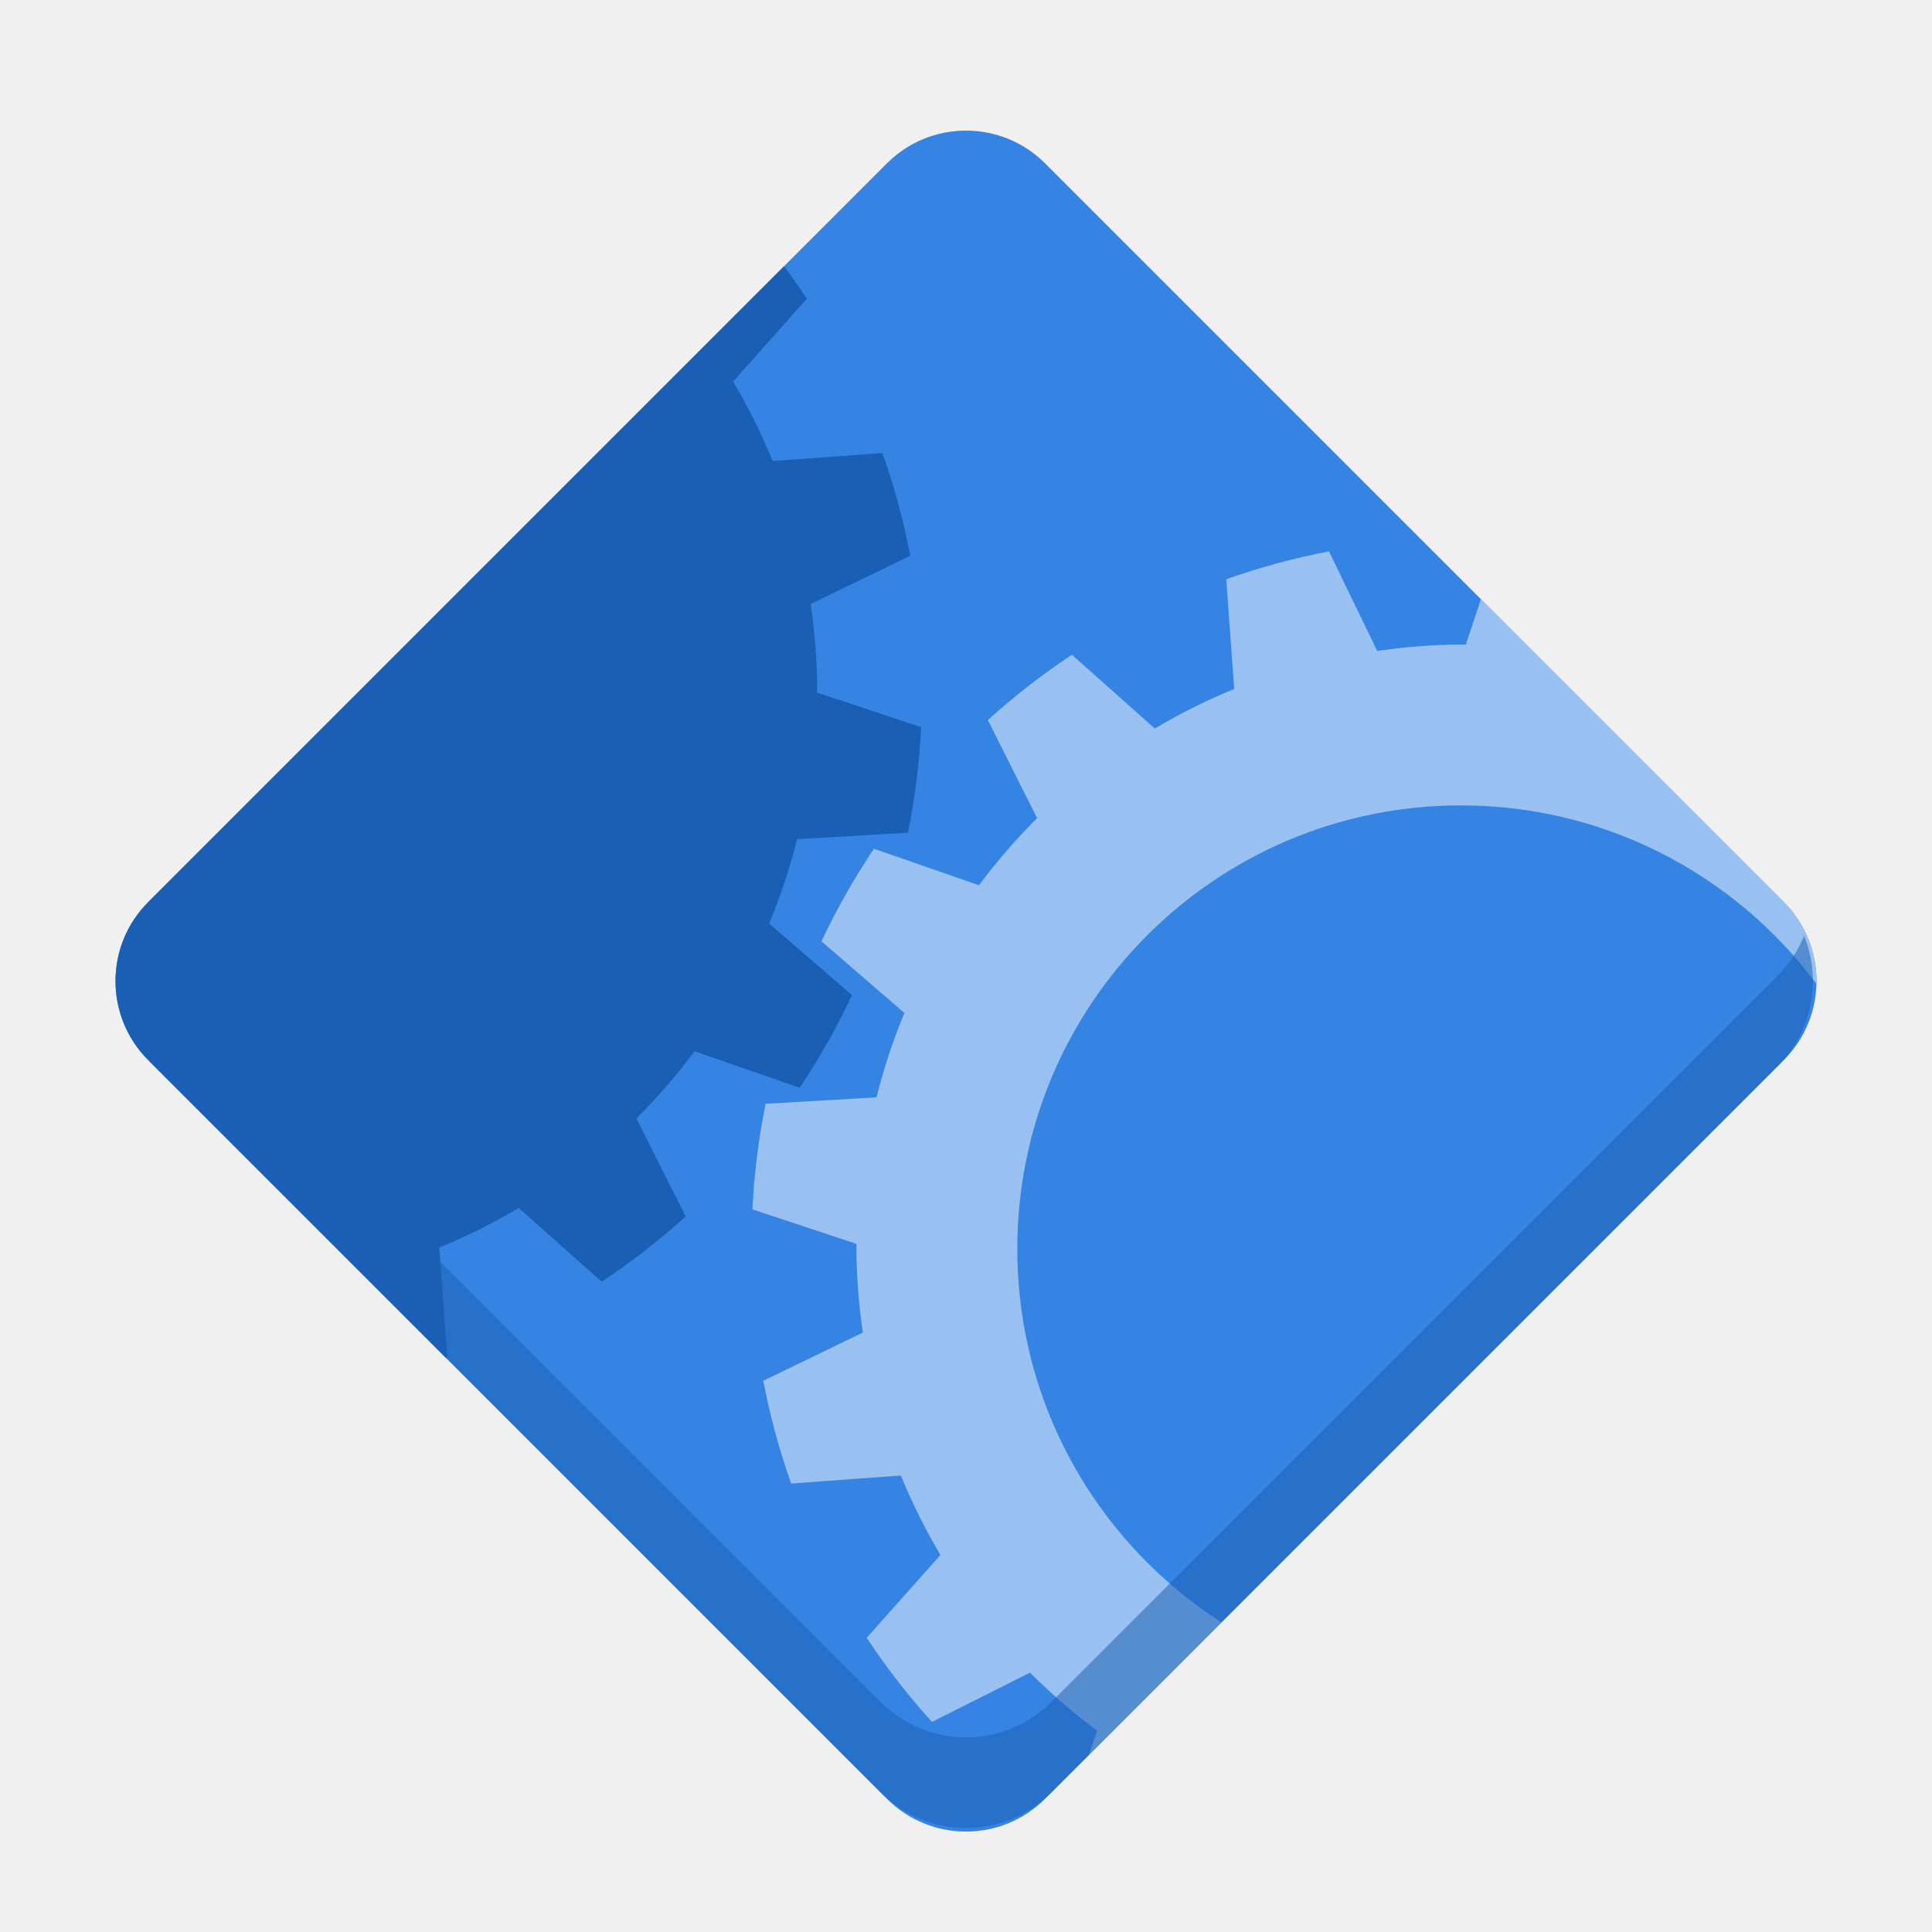
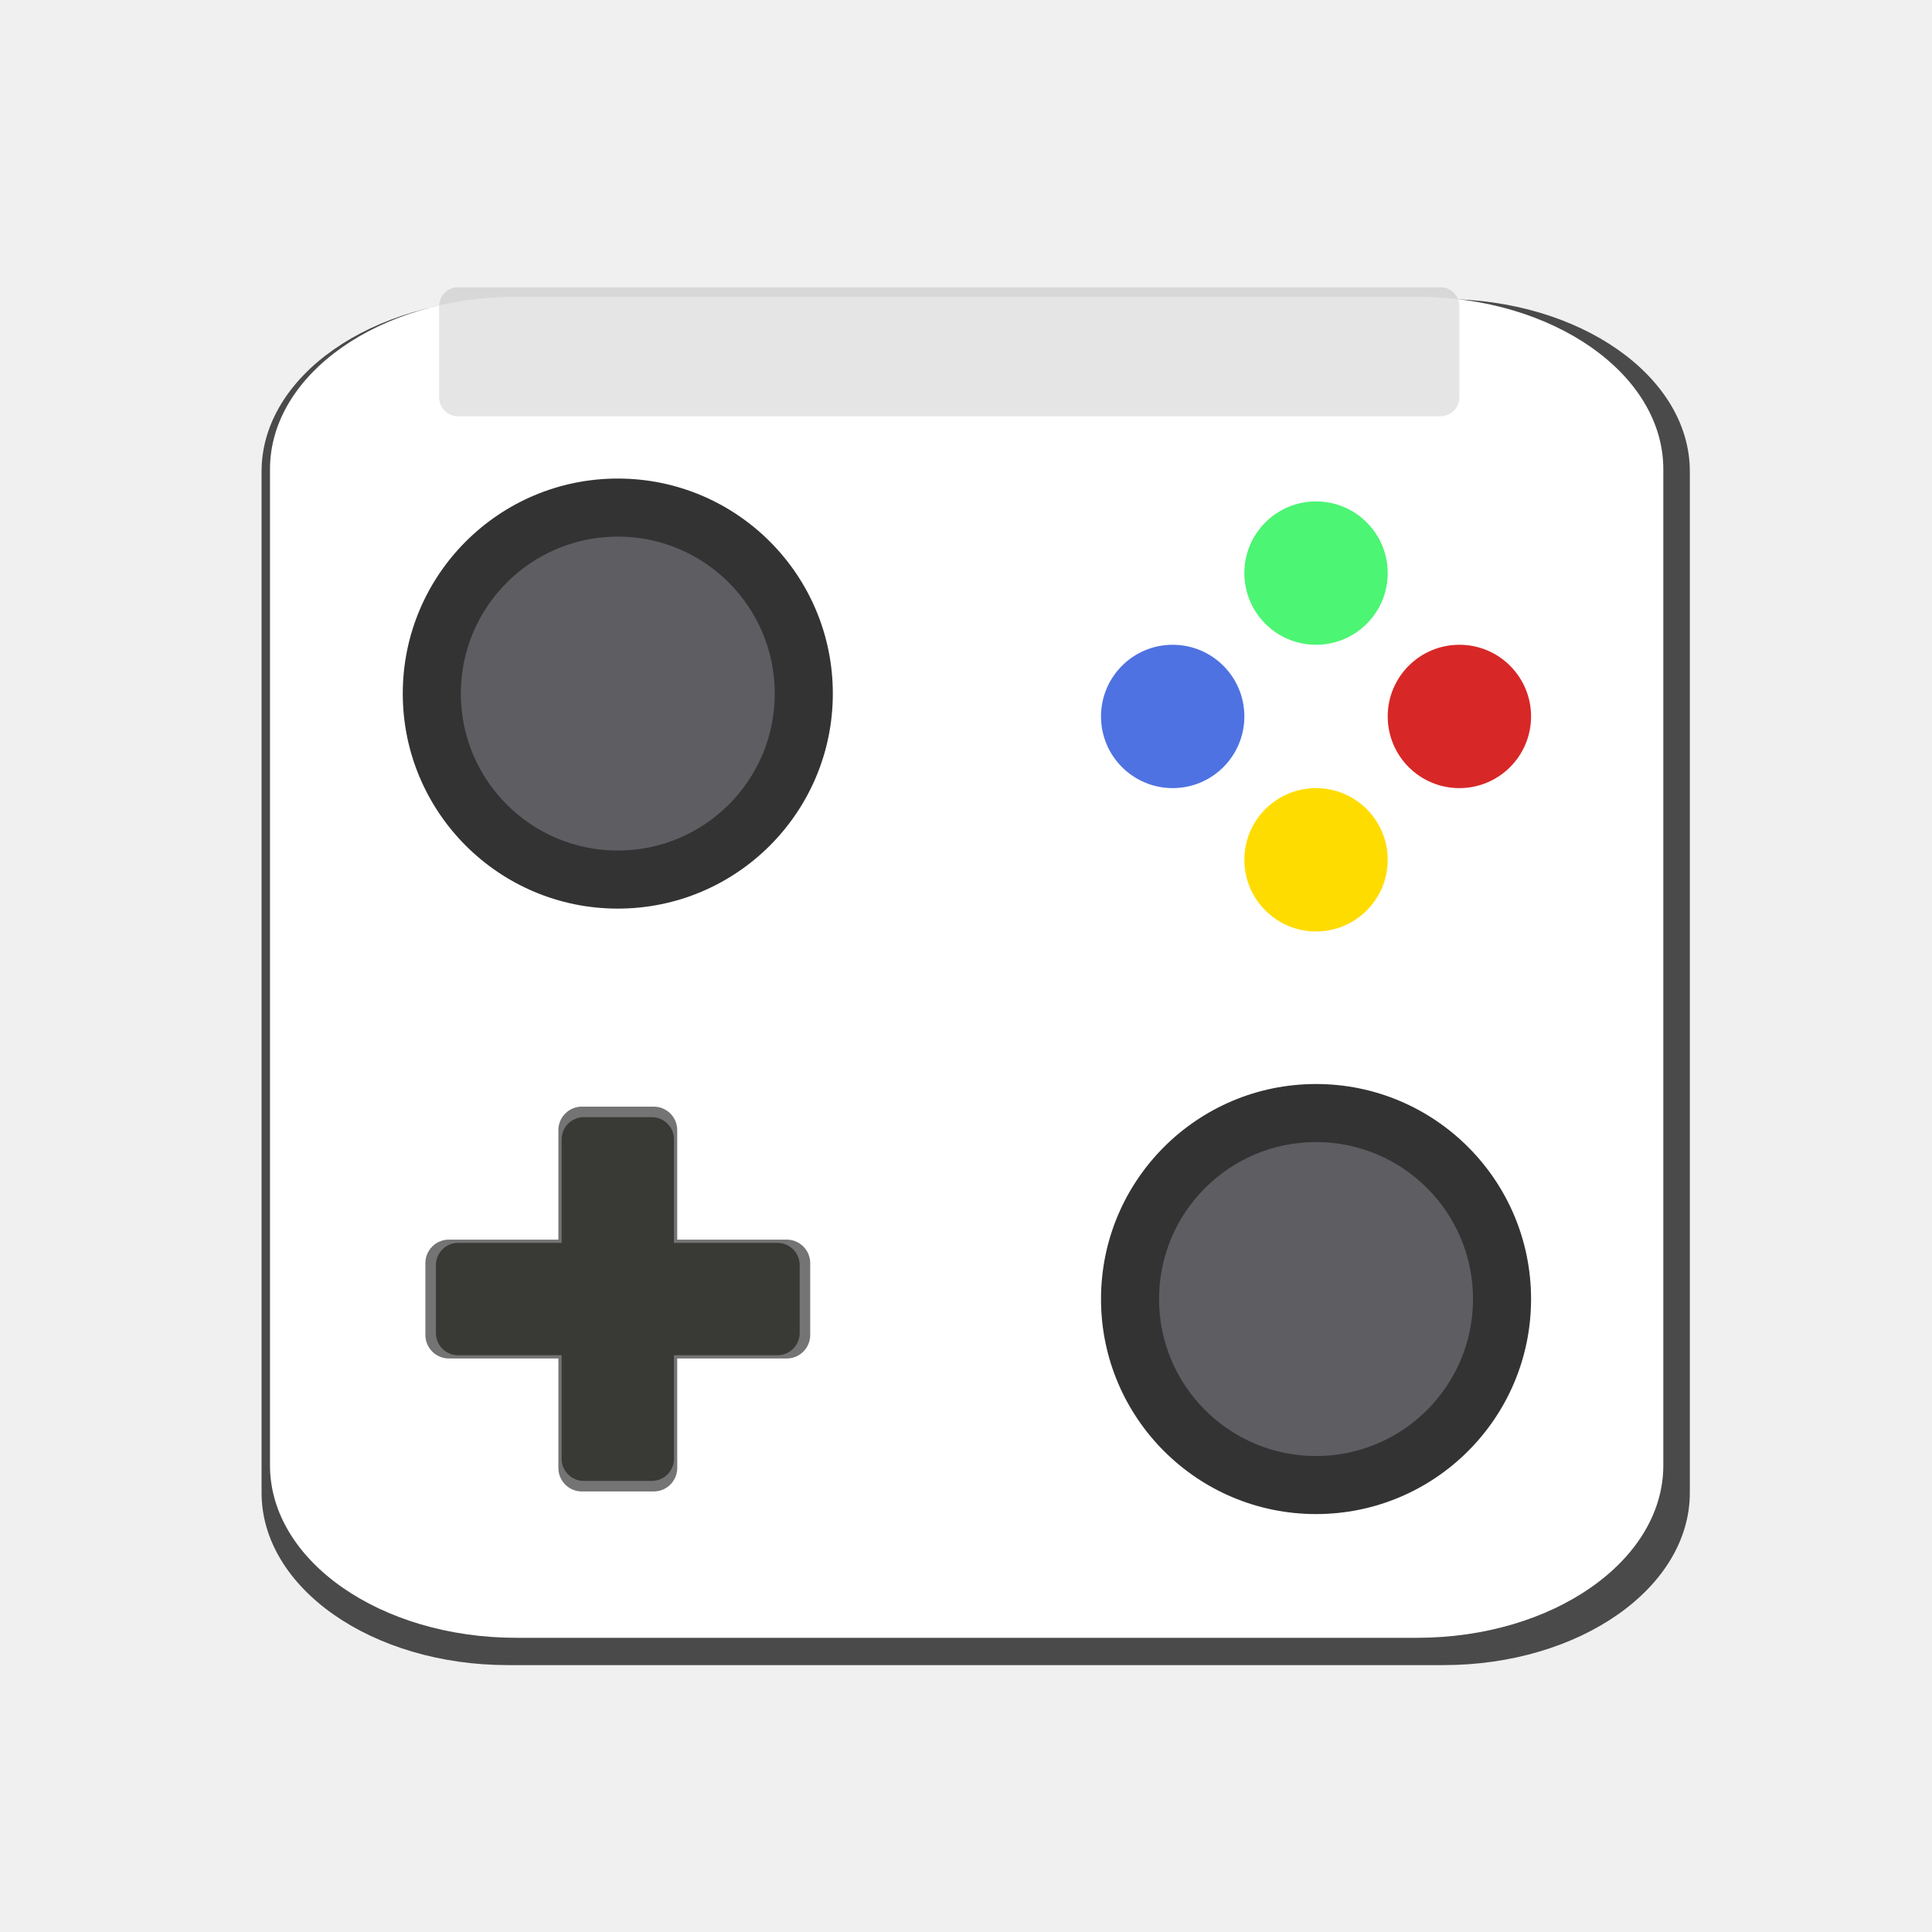
- <svg xmlns="http://www.w3.org/2000/svg" width="33.75mm" height="33.75mm" viewBox="0 0 33.75 33.75" version="1.1" id="svg974">
-   <defs id="defs968">
-     <clipPath clipPathUnits="userSpaceOnUse" id="clipPath18689">
-       <rect clip-path="none" transform="rotate(45)" ry="32" rx="32" y="123.999" x="486.037" height="362.943" width="362.943" id="rect18691" style="display:inline;opacity:1;vector-effect:none;fill:#4a86cf;fill-opacity:1;stroke:none;stroke-width:26.067;stroke-linecap:butt;stroke-linejoin:miter;stroke-miterlimit:4;stroke-dasharray:none;stroke-dashoffset:0;stroke-opacity:1;marker:none;marker-start:none;marker-mid:none;marker-end:none;paint-order:normal;enable-background:new" />
-     </clipPath>
-     <clipPath clipPathUnits="userSpaceOnUse" id="clipPath18689-3">
-       <rect clip-path="none" transform="rotate(45)" ry="32" rx="32" y="123.999" x="486.037" height="362.943" width="362.943" id="rect18691-6" style="display:inline;opacity:1;vector-effect:none;fill:#4a86cf;fill-opacity:1;stroke:none;stroke-width:26.067;stroke-linecap:butt;stroke-linejoin:miter;stroke-miterlimit:4;stroke-dasharray:none;stroke-dashoffset:0;stroke-opacity:1;marker:none;marker-start:none;marker-mid:none;marker-end:none;paint-order:normal;enable-background:new" />
-     </clipPath>
-   </defs>
-   <g id="layer1" transform="translate(-61.81982,-103.944)">
-     <g transform="matrix(0.2636723,0,0,0.2636723,61.81982,-529.397)" style="display:inline;stroke-width:0.25;enable-background:new" id="g1836">
-       <g transform="matrix(0.25,0,0,0.25,0,2295)" id="g18818" style="stroke-width:0.25">
-         <g style="stroke-width:0.27" transform="matrix(0.9260519,0,0,0.9260519,18.93073,50.87633)" id="g18590">
-           <g style="stroke-width:0.27" id="g18681" clip-path="url(#clipPath18689-3)">
-             <rect style="opacity:1;vector-effect:none;fill:#3584e4;fill-opacity:1;stroke:none;stroke-width:8.221;stroke-linecap:butt;stroke-linejoin:miter;stroke-miterlimit:4;stroke-dasharray:none;stroke-dashoffset:0;stroke-opacity:1;marker:none;marker-start:none;marker-mid:none;marker-end:none;paint-order:normal" id="rect18571" width="424" height="424" x="458.337" y="90.642" rx="10.092" ry="10.092" transform="matrix(0.6052817,0.6052817,-0.6052817,0.6052817,33.44063,99.07363)" clip-path="none" />
-             <circle style="opacity:1;vector-effect:none;fill:#f66151;fill-opacity:1;stroke:none;stroke-width:7.037;stroke-linecap:butt;stroke-linejoin:miter;stroke-miterlimit:4;stroke-dasharray:none;stroke-dashoffset:0;stroke-opacity:1;marker:none;marker-start:none;marker-mid:none;marker-end:none;paint-order:normal" id="path18706" cx="0" cy="0" r="0" transform="translate(0,-212)" />
-             <circle style="opacity:1;vector-effect:none;fill:#f66151;fill-opacity:1;stroke:none;stroke-width:7.037;stroke-linecap:butt;stroke-linejoin:miter;stroke-miterlimit:4;stroke-dasharray:none;stroke-dashoffset:0;stroke-opacity:1;marker:none;marker-start:none;marker-mid:none;marker-end:none;paint-order:normal" id="path18708" cx="0" cy="0" r="0" transform="translate(0,-212)" />
-             <path style="display:inline;opacity:1;vector-effect:none;fill:#98c1f1;fill-opacity:1;stroke:none;stroke-width:7.037;stroke-linecap:butt;stroke-linejoin:miter;stroke-miterlimit:4;stroke-dasharray:none;stroke-dashoffset:0;stroke-opacity:1;marker:none;marker-start:none;marker-mid:none;marker-end:none;paint-order:normal;enable-background:new" d="m 408.92,561.918 -9.886,29.829 a 172.971,172.971 0 0 0 -1.427,-0.071 172.971,172.971 0 0 0 -23.929,1.852 l -13.801,-28.501 a 203.293,203.293 0 0 0 -29.401,7.972 l 2.286,31.405 a 172.971,172.971 0 0 0 -22.732,11.319 l -23.718,-21.103 a 203.293,203.293 0 0 0 -24.059,18.674 l 14.099,28.073 a 172.971,172.971 0 0 0 -16.636,19.211 l -30.058,-10.448 a 203.293,203.293 0 0 0 -15.017,26.488 l 23.73,20.507 a 172.971,172.971 0 0 0 -7.985,24.143 l -31.73,1.849 a 203.293,203.293 0 0 0 -3.778,30.217 l 29.829,9.886 a 172.971,172.971 0 0 0 -0.071,1.427 172.971,172.971 0 0 0 1.852,23.929 l -28.501,13.801 a 203.293,203.293 0 0 0 7.972,29.401 l 31.405,-2.286 a 172.971,172.971 0 0 0 11.319,22.732 l -21.103,23.718 a 203.293,203.293 0 0 0 18.674,24.059 l 28.073,-14.099 a 172.971,172.971 0 0 0 19.211,16.636 l -10.448,30.058 a 203.293,203.293 0 0 0 26.488,15.017 l 20.507,-23.73 a 172.971,172.971 0 0 0 24.143,7.985 l 1.849,31.73 a 203.293,203.293 0 0 0 30.217,3.778 l 9.886,-29.829 a 172.971,172.971 0 0 0 1.427,0.071 172.971,172.971 0 0 0 23.929,-1.852 l 13.801,28.501 a 203.293,203.293 0 0 0 29.401,-7.972 l -2.286,-31.405 a 172.971,172.971 0 0 0 22.732,-11.319 l 23.718,21.103 A 203.293,203.293 0 0 0 532.96,916 l -14.099,-28.073 a 172.971,172.971 0 0 0 16.636,-19.211 l 30.058,10.448 a 203.293,203.293 0 0 0 15.017,-26.488 l -23.73,-20.507 a 172.971,172.971 0 0 0 7.985,-24.143 l 31.73,-1.849 a 203.293,203.293 0 0 0 3.778,-30.217 l -29.829,-9.886 a 172.971,172.971 0 0 0 0.071,-1.427 172.971,172.971 0 0 0 -1.852,-23.929 l 28.501,-13.801 a 203.293,203.293 0 0 0 -7.972,-29.401 l -31.405,2.286 a 172.971,172.971 0 0 0 -11.319,-22.732 l 21.103,-23.718 a 203.293,203.293 0 0 0 -18.674,-24.059 l -28.073,14.099 a 172.971,172.971 0 0 0 -19.211,-16.636 l 10.448,-30.058 A 203.293,203.293 0 0 0 485.636,581.681 l -20.507,23.73 a 172.971,172.971 0 0 0 -24.143,-7.985 l -1.849,-31.73 a 203.293,203.293 0 0 0 -30.217,-3.778 z M 397.607,637.722 A 126.926,126.926 0 0 1 524.532,764.647 126.926,126.926 0 0 1 397.607,891.572 126.926,126.926 0 0 1 270.682,764.647 126.926,126.926 0 0 1 397.607,637.722 Z" id="path18717-4" />
-             <path id="path18758" d="m 51.748,401.284 -9.886,29.829 c -0.476,-0.026 -0.951,-0.05 -1.427,-0.071 -8.01,0.062 -16.005,0.681 -23.929,1.852 L 2.706,404.392 c -9.986,1.918 -19.814,4.583 -29.401,7.972 l 2.286,31.405 c -7.844,3.211 -15.442,6.994 -22.732,11.319 l -23.718,-21.103 c -8.475,5.614 -16.518,11.857 -24.059,18.674 l 14.099,28.073 c -6.009,5.987 -11.569,12.408 -16.636,19.211 l -30.058,-10.448 c -5.661,8.442 -10.68,17.296 -15.017,26.488 l 23.73,20.507 c -3.25,7.841 -5.919,15.91 -7.985,24.143 l -31.73,1.849 c -2.013,9.964 -3.276,20.064 -3.778,30.217 l 29.829,9.886 c -0.026,0.476 -0.05,0.951 -0.071,1.427 0.062,8.01 0.681,16.005 1.852,23.929 l -28.501,13.801 c 1.918,9.986 4.583,19.814 7.972,29.401 l 31.405,-2.286 c 3.211,7.844 6.994,15.442 11.319,22.732 l -21.103,23.718 c 5.614,8.475 11.857,16.518 18.674,24.059 l 28.073,-14.099 c 5.987,6.009 12.408,11.569 19.211,16.636 l -10.448,30.058 c 8.442,5.661 17.296,10.68 26.488,15.017 l 20.507,-23.73 c 7.841,3.25 15.91,5.919 24.143,7.985 l 1.849,31.73 c 9.964,2.013 20.064,3.276 30.217,3.778 l 9.886,-29.829 c 0.476,0.026 0.951,0.05 1.427,0.071 8.01,-0.062 16.005,-0.681 23.929,-1.852 l 13.801,28.501 c 9.986,-1.918 19.814,-4.583 29.401,-7.972 l -2.286,-31.405 c 7.844,-3.211 15.442,-6.994 22.732,-11.319 l 23.718,21.103 c 8.475,-5.614 16.518,-11.857 24.059,-18.674 l -14.099,-28.073 c 6.009,-5.987 11.569,-12.408 16.636,-19.211 l 30.058,10.448 c 5.661,-8.442 10.68,-17.296 15.017,-26.488 l -23.73,-20.507 c 3.25,-7.841 5.919,-15.91 7.985,-24.143 l 31.73,-1.849 c 2.013,-9.964 3.276,-20.064 3.778,-30.217 l -29.829,-9.886 c 0.026,-0.476 0.05,-0.951 0.071,-1.427 -0.062,-8.01 -0.681,-16.005 -1.852,-23.929 l 28.501,-13.801 c -1.918,-9.986 -4.583,-19.814 -7.972,-29.401 l -31.405,2.286 c -3.211,-7.844 -6.994,-15.442 -11.319,-22.732 l 21.103,-23.718 c -5.614,-8.475 -11.857,-16.518 -18.674,-24.059 l -28.073,14.099 c -5.987,-6.009 -12.408,-11.569 -19.211,-16.636 l 10.448,-30.058 c -8.442,-5.661 -17.296,-10.68 -26.488,-15.017 l -20.507,23.73 c -7.841,-3.25 -15.91,-5.919 -24.143,-7.985 l -1.849,-31.73 c -9.964,-2.013 -20.064,-3.276 -30.217,-3.778 z" style="display:inline;opacity:1;vector-effect:none;fill:#1a5fb4;fill-opacity:1;stroke:none;stroke-width:7.037;stroke-linecap:butt;stroke-linejoin:miter;stroke-miterlimit:4;stroke-dasharray:none;stroke-dashoffset:0;stroke-opacity:1;marker:none;marker-start:none;marker-mid:none;marker-end:none;paint-order:normal;enable-background:new" />
-           </g>
-         </g>
-         <path style="display:inline;opacity:0.534;vector-effect:none;fill:#1a5fb4;fill-opacity:1;stroke:none;stroke-width:1.629;stroke-linecap:butt;stroke-linejoin:miter;stroke-miterlimit:4;stroke-dasharray:none;stroke-dashoffset:0;stroke-opacity:1;marker:none;marker-start:none;marker-mid:none;marker-end:none;paint-order:normal;enable-background:new" clip-path="none" d="m 8.477,2676 c -1.171,2.887 -0.583,6.308 1.766,8.656 l 48.102,48.102 c 3.134,3.134 8.179,3.134 11.312,0 l 48.102,-48.102 c 2.348,-2.348 2.937,-5.77 1.766,-8.656 -0.392,0.966 -0.98,1.871 -1.766,2.656 l -48.102,48.102 c -3.134,3.134 -8.179,3.134 -11.312,0 L 10.242,2678.656 C 9.457,2677.871 8.868,2676.965 8.477,2676 Z" transform="matrix(4,0,0,4,0,-10028)" id="rect18571-6" />
-       </g>
-       <rect y="2402" x="-1.5000001e-06" height="128" width="128" id="rect9125-7-2" style="display:inline;opacity:1;vector-effect:none;fill:none;fill-opacity:1;stroke:none;stroke-width:1.25;stroke-linecap:butt;stroke-linejoin:miter;stroke-miterlimit:4;stroke-dasharray:none;stroke-dashoffset:0;stroke-opacity:1;marker:none;marker-start:none;marker-mid:none;marker-end:none;paint-order:normal;enable-background:new" />
-     </g>
+ <svg xmlns="http://www.w3.org/2000/svg" width="512" height="512" viewBox="0 0 512 512" version="1.1" id="svg1">
+   <defs id="defs1" />
+   <g id="layer1">
+     <rect style="fill:#4a4a4a;fill-opacity:1;stroke-width:1.031" id="rect1-9" width="378.508" height="362.026" x="69.317" y="79.244" rx="65.271" ry="45.693" />
+     <rect style="fill:#ffffff;fill-opacity:1;stroke-width:1.009" id="rect1-3" width="369.246" height="355.387" x="71.551" y="78.648" rx="65.271" ry="45.693" />
+     <rect style="fill:#5e5e5e;fill-opacity:0.163;stroke:none;stroke-width:8.937;stroke-dasharray:none;stroke-opacity:0.396" id="rect5" width="270.38" height="34.176" x="116.373" y="76.127" ry="5" rx="5" />
+     <circle style="fill:#ffdc00;fill-opacity:1;stroke-width:1.343" id="path2-1" cx="348.764" cy="227.854" r="18.995" />
+     <circle style="fill:#d82727;fill-opacity:1;stroke-width:1.343" id="path2-1-3" cx="386.753" cy="189.865" r="18.995" />
+     <circle style="fill:#4cf573;fill-opacity:1;stroke-width:1.343" id="path2-1-3-6" cx="348.764" cy="151.876" r="18.995" />
+     <circle style="fill:#4f72e2;fill-opacity:1;stroke-width:1.343" id="path2-1-3-6-2" cx="310.774" cy="189.865" r="18.995" />
+     <rect style="fill:#747474;fill-opacity:1;stroke-width:1.246" id="rect2-2" width="31.503" height="101.984" x="147.972" y="293.269" rx="6.231" ry="6.231" />
+     <rect style="fill:#747474;fill-opacity:1;stroke-width:1.246" id="rect2-5-0" width="31.503" height="101.984" x="328.51" y="-214.715" rx="6.231" ry="6.231" transform="rotate(90)" />
+     <rect style="fill:#393936;fill-opacity:1;stroke-width:1.178" id="rect2" width="29.779" height="96.402" x="148.834" y="296.06" rx="5.89" ry="5.89" />
+     <rect style="fill:#393936;fill-opacity:1;stroke-width:1.178" id="rect2-5" width="29.779" height="96.402" x="329.372" y="-211.924" rx="5.89" ry="5.89" transform="rotate(90)" />
+     <circle style="fill:#333333;fill-opacity:1" id="path2" cx="163.723" cy="183.806" r="56.984" />
+     <circle style="fill:#5d5d62;fill-opacity:1;stroke-width:0.73" id="path2-2" cx="163.723" cy="183.806" r="41.603" />
+     <circle style="fill:#333333;fill-opacity:1" id="path2-14" cx="348.764" cy="344.261" r="56.984" />
+     <circle style="fill:#5d5d62;fill-opacity:1;stroke-width:0.73" id="path2-2-9" cx="348.764" cy="344.261" r="41.603" />
  </g>
</svg>
